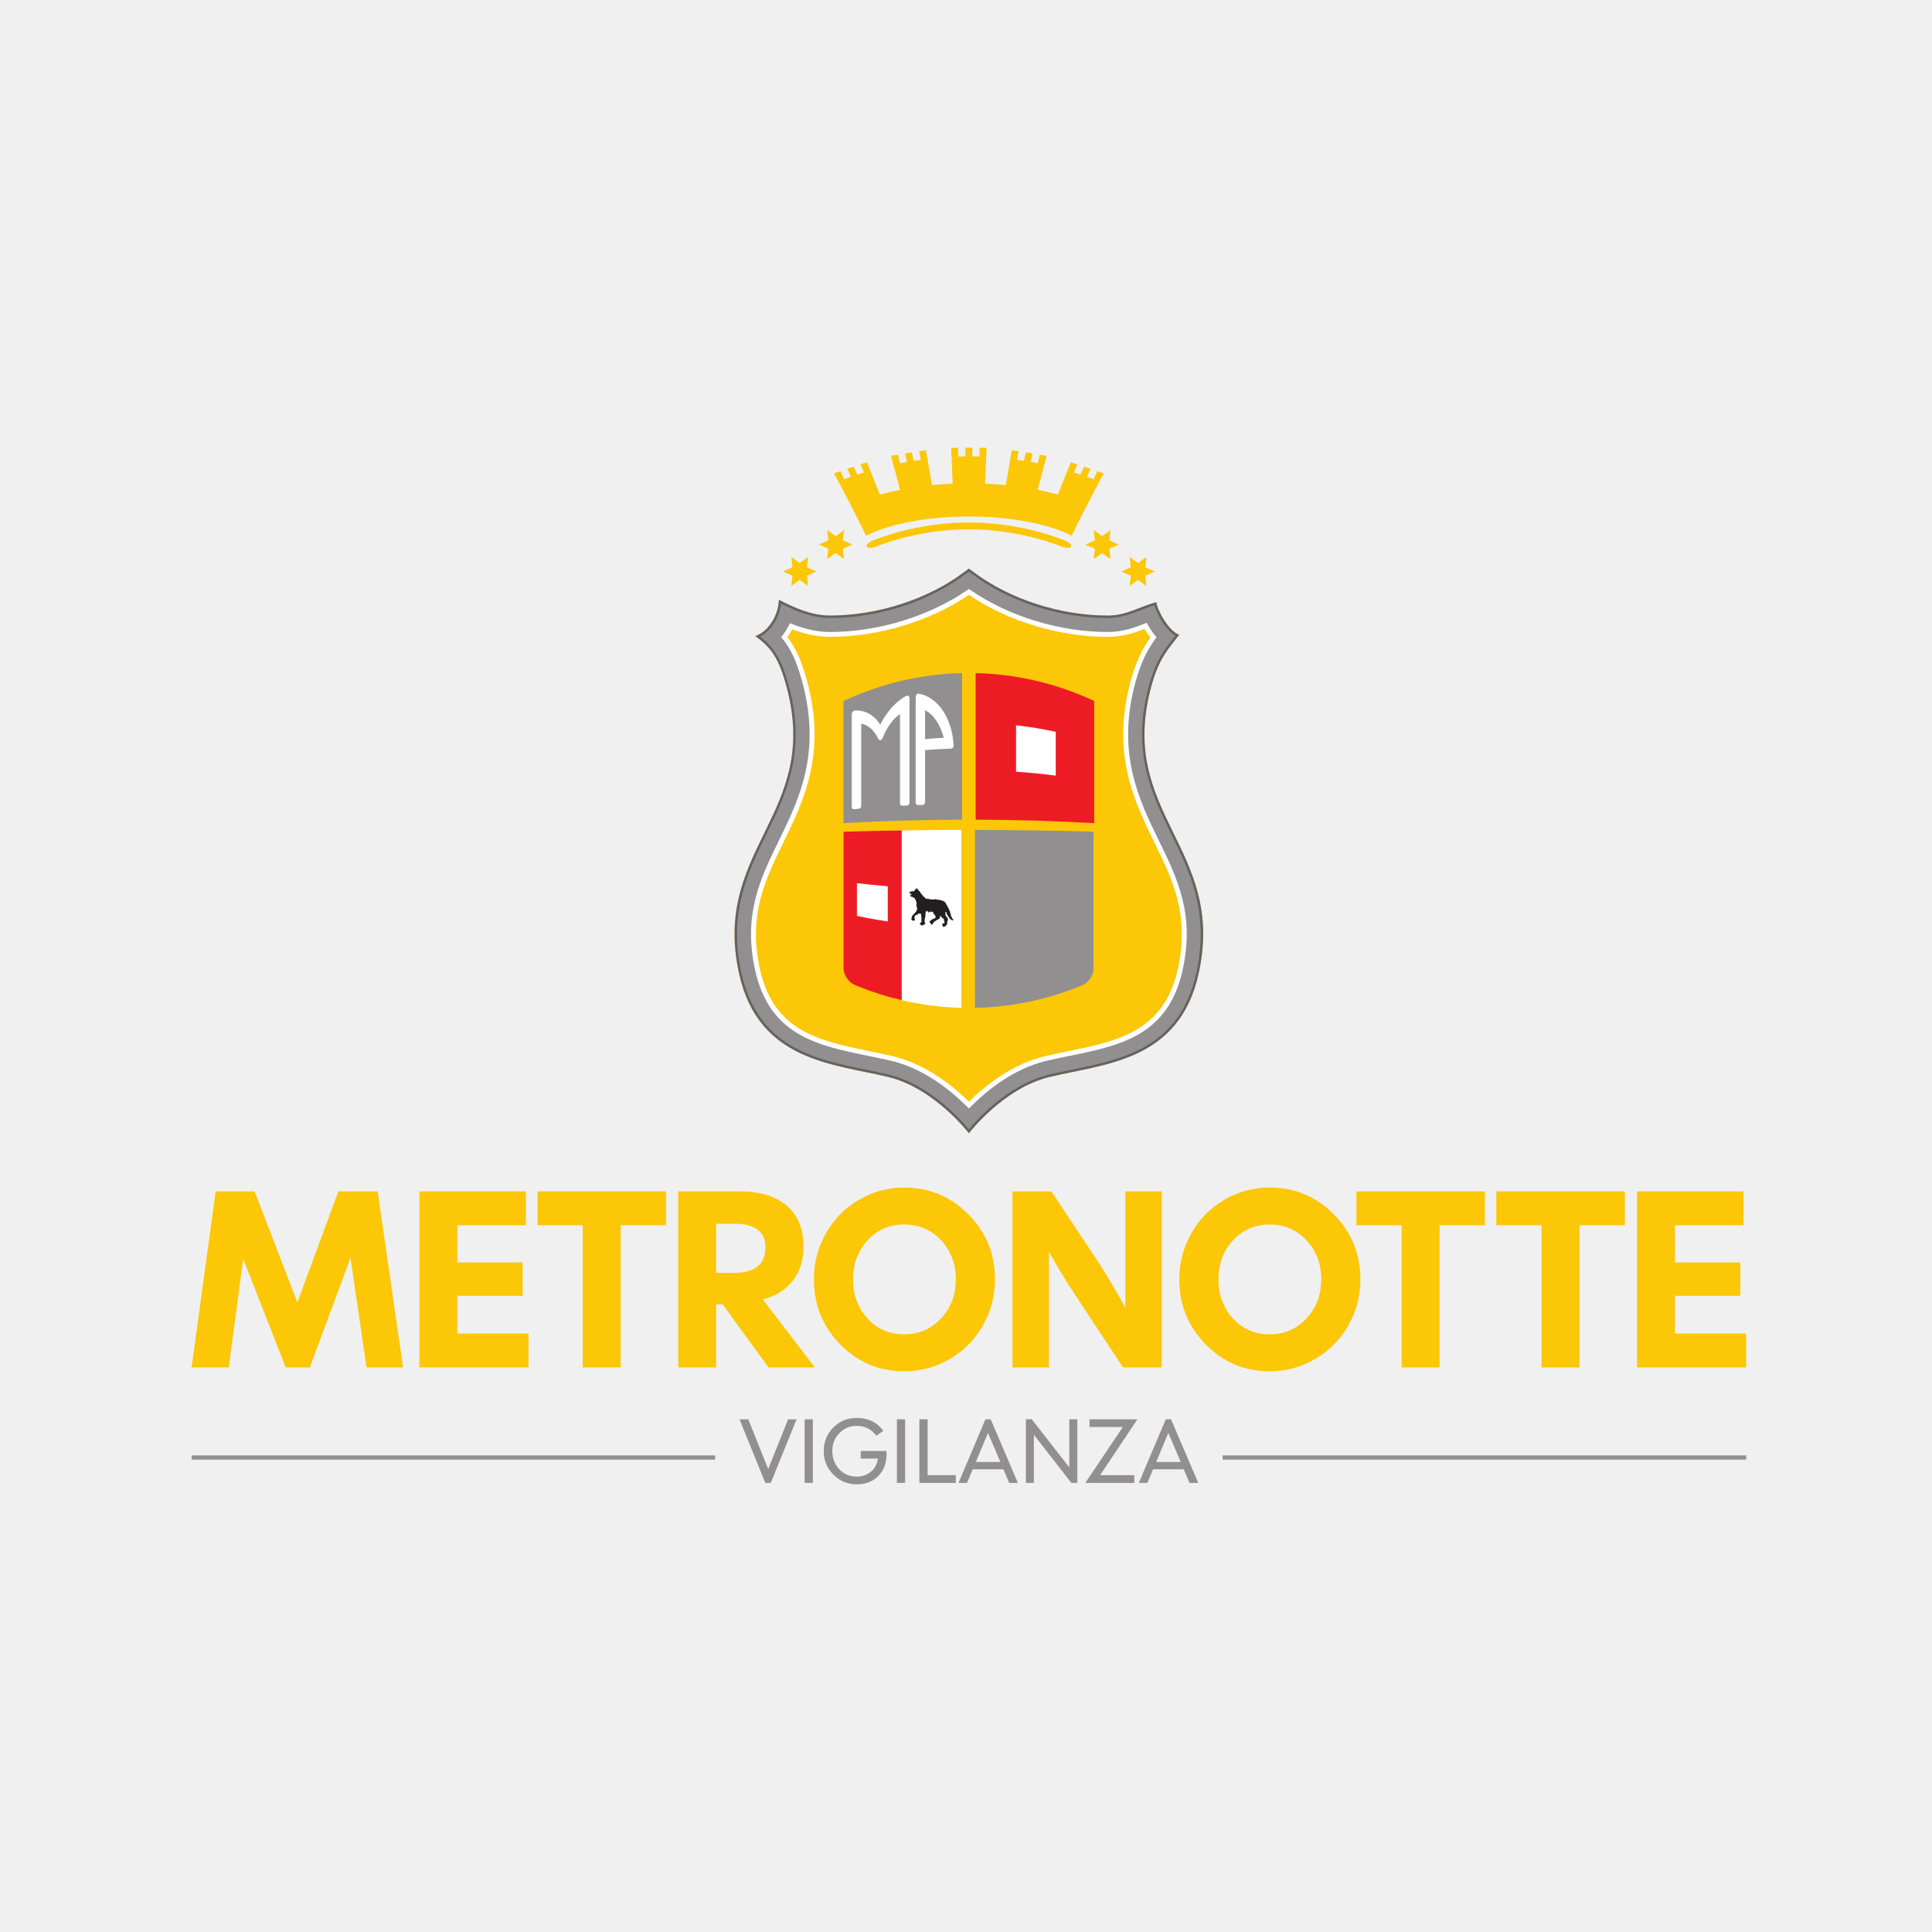
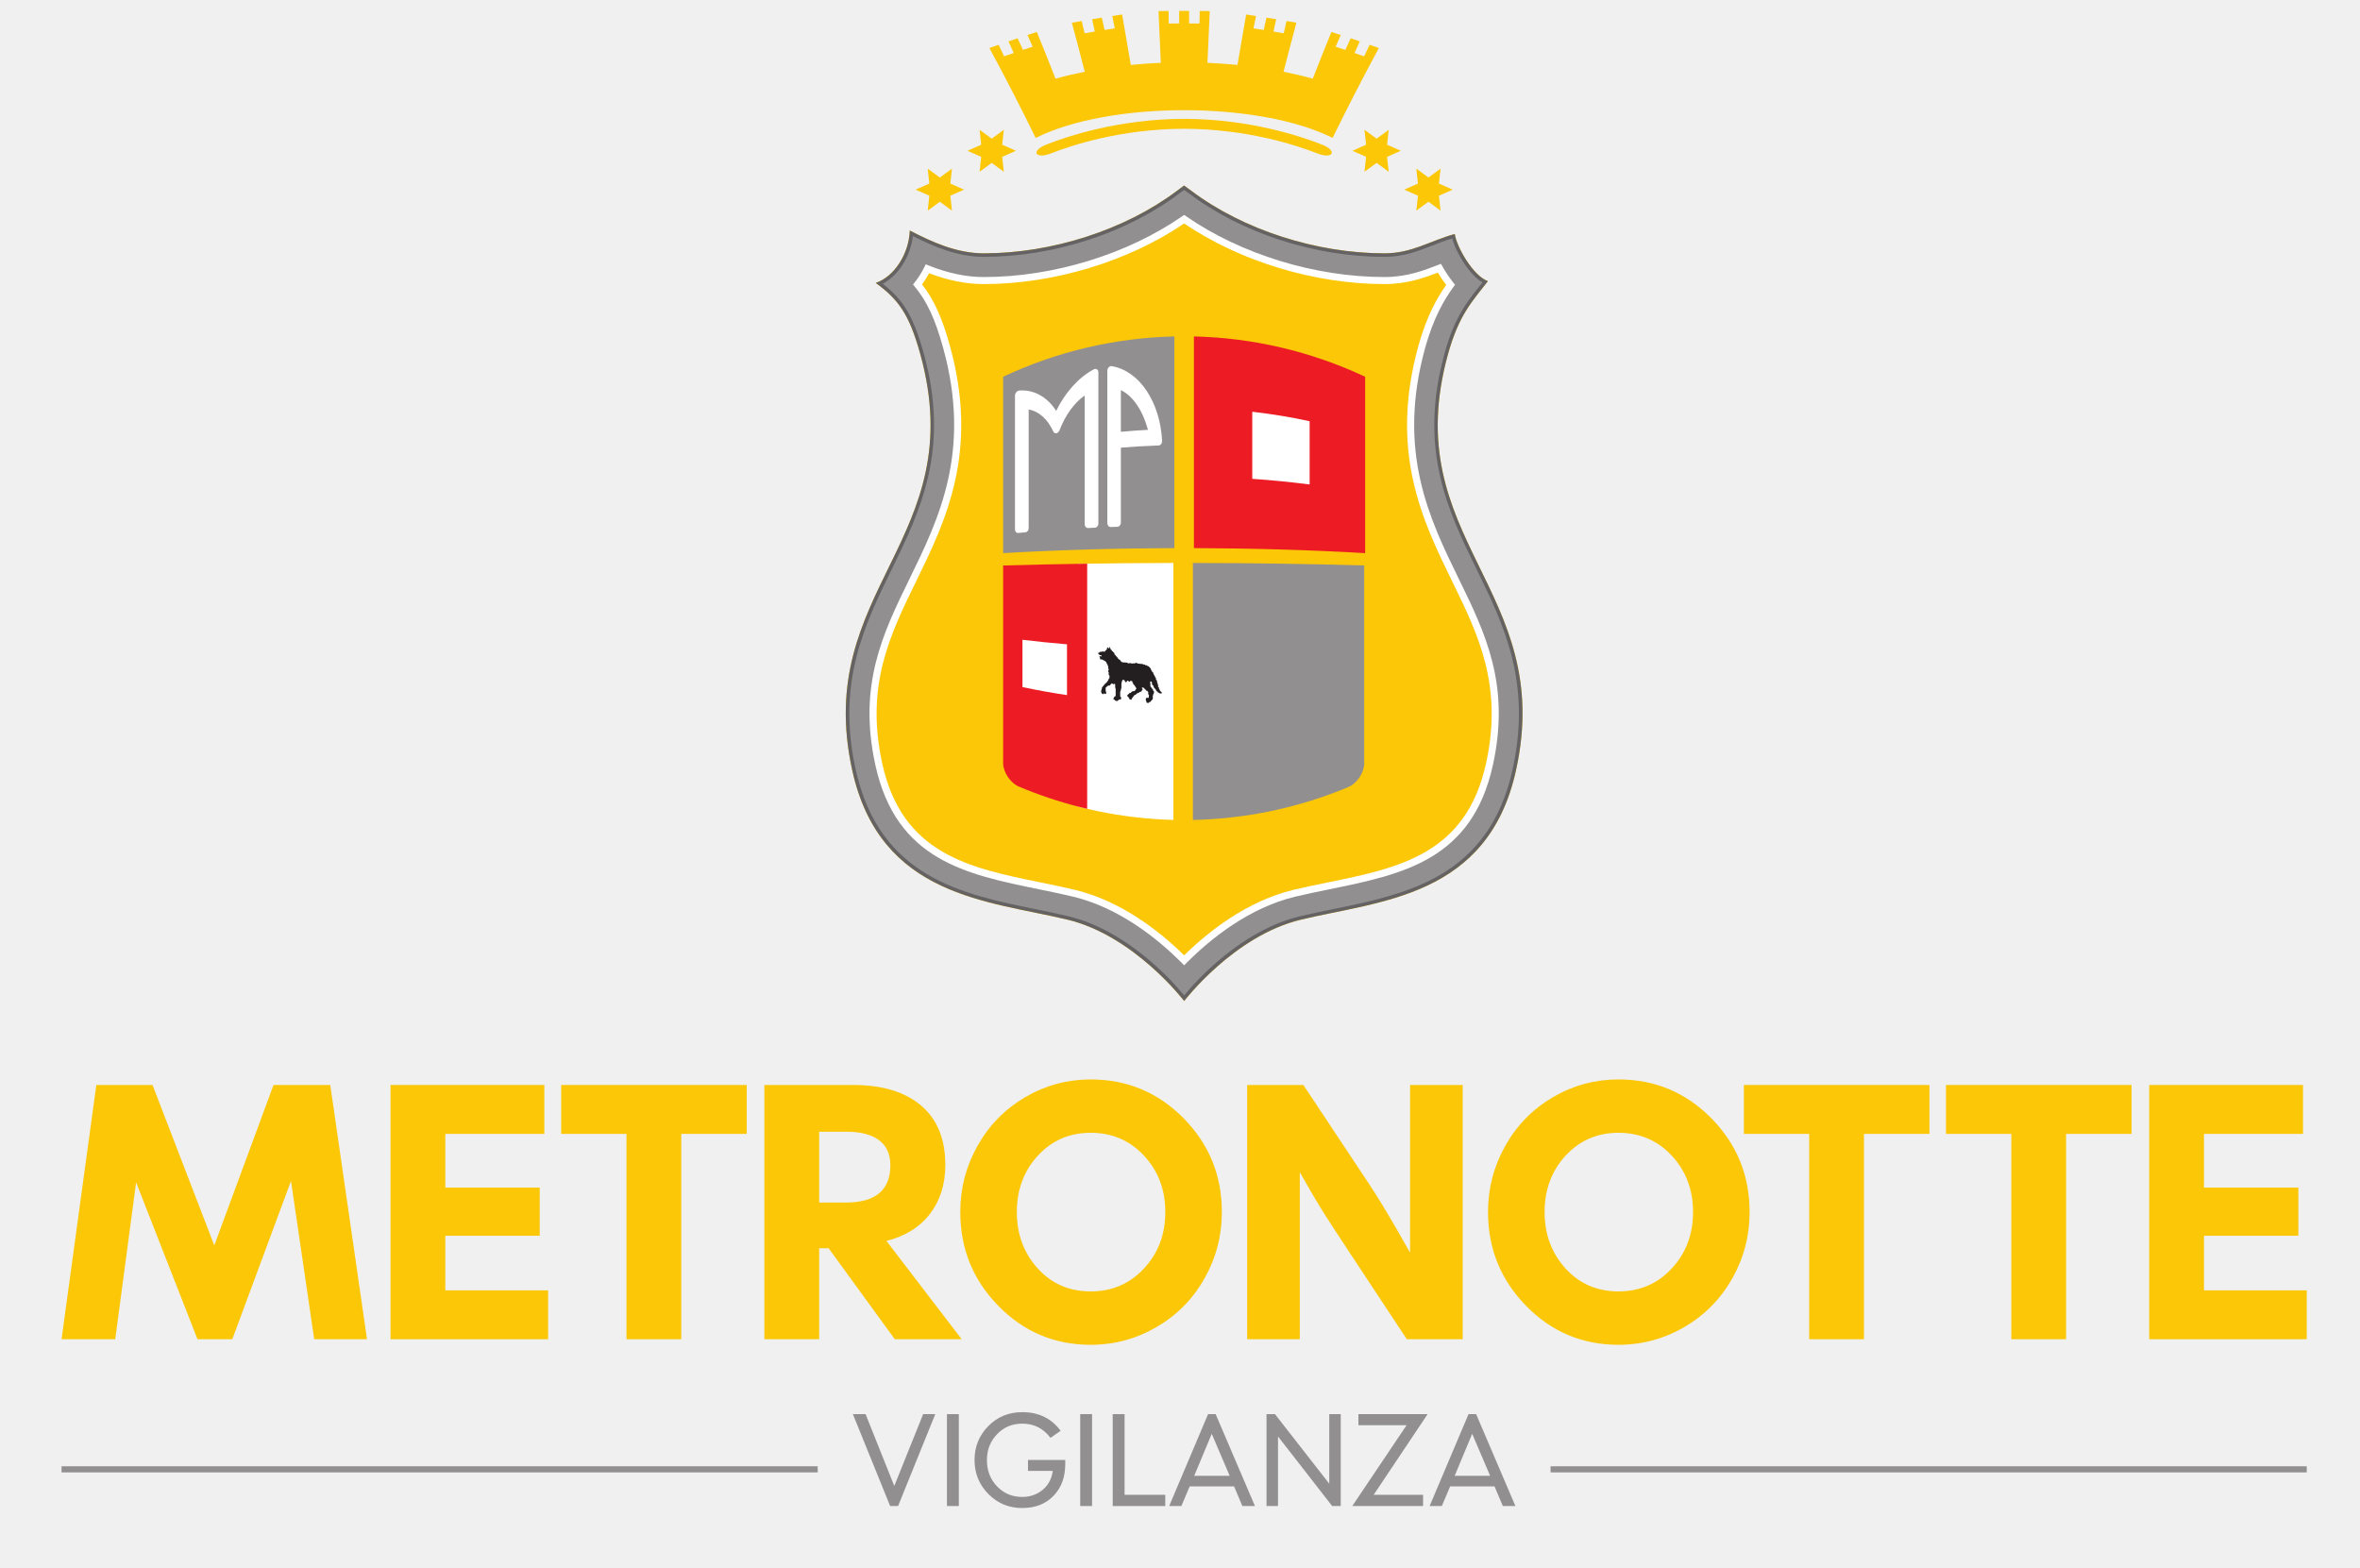
- <svg xmlns="http://www.w3.org/2000/svg" width="210mm" height="210mm" viewBox="0 0 210 210" version="1.1" id="svg1" xml:space="preserve">
+ <svg xmlns="http://www.w3.org/2000/svg" width="177.614mm" height="117.993mm" viewBox="0 0 177.614 117.993" version="1.1" id="svg1" xml:space="preserve">
  <defs id="defs1" />
-   <g id="layer1" transform="translate(-220)" />
-   <g id="g1" transform="matrix(0.2645833,0,0,0.2645833,9.8198979e-6,0)">
+   <g id="layer1" transform="translate(-236.1933,-47.84387)" />
+   <g id="g1" transform="matrix(0.2645833,0,0,0.2645833,-16.1933,-47.84387)">
    <g id="g2">
      <path id="path2" d="M 0,0 H -11.265 L -16.216,33.767 -28.74,0 h -7.423 L -49.26,33.463 -53.714,0 h -11.455 l 7.422,54.246 h 11.992 l 13.172,-34.223 12.636,34.223 H -7.84 Z" style="fill:#fbc707;fill-opacity:1;fill-rule:nonzero;stroke:none" transform="matrix(1.333333,0,0,-1.333333,165.5999,561.77)" />
    </g>
    <g id="g3">
      <path id="path3" d="M 0,0 H -33.617 V 54.246 H -0.801 V 43.81 H -21.929 V 32.353 H -1.79 V 22.079 H -21.929 V 10.433 H 0 Z" style="fill:#fbc707;fill-opacity:1;fill-rule:nonzero;stroke:none" transform="matrix(1.333333,0,0,-1.333333,217.1104,561.77)" />
    </g>
    <g id="g4">
      <path id="path4" d="M 0,0 H -13.967 V -43.81 H -25.656 V 0 H -39.587 V 10.436 H 0 Z" style="fill:#fbc707;fill-opacity:1;fill-rule:nonzero;stroke:none" transform="matrix(1.333333,0,0,-1.333333,273.6109,503.3561)" />
    </g>
    <g id="g5">
      <path id="path5" d="m 0,0 h -14.269 l -14.124,19.417 h -2.018 V 0 h -11.688 v 54.246 h 18.96 c 6.194,0 11.013,-1.461 14.464,-4.378 3.451,-2.918 5.177,-7.143 5.177,-12.674 0,-4.133 -1.098,-7.629 -3.292,-10.469 -2.196,-2.838 -5.288,-4.758 -9.271,-5.744 z m -30.411,29.161 h 5.635 c 6.369,0 9.554,2.65 9.554,7.952 0,2.363 -0.806,4.147 -2.417,5.355 -1.612,1.202 -3.917,1.804 -6.912,1.804 h -5.86 z" style="fill:#fbc707;fill-opacity:1;fill-rule:nonzero;stroke:none" transform="matrix(1.333333,0,0,-1.333333,334.7595,561.7719)" />
    </g>
    <g id="g6">
      <path id="path6" d="m 0,0 c 7.762,0 14.367,-2.762 19.816,-8.278 5.44,-5.521 8.162,-12.187 8.162,-20.004 0,-5.102 -1.241,-9.839 -3.732,-14.217 -2.483,-4.385 -5.889,-7.824 -10.222,-10.335 C 9.701,-55.347 5.027,-56.609 0,-56.609 c -7.715,0 -14.283,2.767 -19.7,8.302 -5.418,5.533 -8.125,12.209 -8.125,20.025 0,5.076 1.235,9.804 3.709,14.179 2.474,4.38 5.864,7.822 10.165,10.338 C -9.651,-1.257 -4.998,0 0,0 m 0,-45.22 c 4.544,0 8.33,1.628 11.36,4.894 3.038,3.253 4.554,7.27 4.554,12.044 0,4.77 -1.516,8.782 -4.554,12.031 -3.03,3.246 -6.816,4.872 -11.36,4.872 -4.52,0 -8.271,-1.626 -11.265,-4.872 -2.995,-3.249 -4.492,-7.261 -4.492,-12.031 0,-4.748 1.483,-8.753 4.451,-12.031 2.969,-3.274 6.738,-4.907 11.306,-4.907" style="fill:#fbc707;fill-opacity:1;fill-rule:nonzero;stroke:none" transform="matrix(1.333333,0,0,-1.333333,371.4528,487.8703)" />
    </g>
    <g id="g7">
      <path id="path7" d="m 0,0 h -11.919 c -10.198,15.403 -16.03,24.26 -17.487,26.568 -1.459,2.31 -3.244,5.328 -5.352,9.065 V 0 h -11.227 v 54.246 h 11.99 l 14.048,-21.163 c 2.182,-3.276 5.091,-8.148 8.717,-14.621 V 54.246 H 0 Z" style="fill:#fbc707;fill-opacity:1;fill-rule:nonzero;stroke:none" transform="matrix(1.333333,0,0,-1.333333,477.2697,561.77)" />
    </g>
    <g id="g8">
      <path id="path8" d="m 0,0 c 7.769,0 14.371,-2.762 19.816,-8.278 5.44,-5.521 8.166,-12.187 8.166,-20.004 0,-5.102 -1.245,-9.839 -3.726,-14.217 -2.489,-4.385 -5.897,-7.824 -10.227,-10.335 -4.323,-2.513 -9,-3.775 -14.029,-3.775 -7.712,0 -14.281,2.767 -19.695,8.302 -5.416,5.533 -8.13,12.209 -8.13,20.025 0,5.076 1.238,9.804 3.712,14.179 2.476,4.38 5.861,7.822 10.165,10.338 C -9.649,-1.257 -4.996,0 0,0 m 0,-45.22 c 4.546,0 8.332,1.628 11.365,4.894 3.033,3.253 4.551,7.27 4.551,12.044 0,4.77 -1.518,8.782 -4.551,12.031 -3.033,3.246 -6.819,4.872 -11.365,4.872 -4.513,0 -8.271,-1.626 -11.268,-4.872 -2.992,-3.249 -4.487,-7.261 -4.487,-12.031 0,-4.748 1.483,-8.753 4.452,-12.031 2.971,-3.274 6.737,-4.907 11.303,-4.907" style="fill:#fbc707;fill-opacity:1;fill-rule:nonzero;stroke:none" transform="matrix(1.333333,0,0,-1.333333,521.5668,487.8703)" />
    </g>
    <g id="g9">
      <path id="path9" d="M 0,0 H -13.97 V -43.81 H -25.658 V 0 H -39.587 V 10.436 H 0 Z" style="fill:#fbc707;fill-opacity:1;fill-rule:nonzero;stroke:none" transform="matrix(1.333333,0,0,-1.333333,610.0292,503.3561)" />
    </g>
    <g id="g10">
      <path id="path10" d="M 0,0 H -13.972 V -43.81 H -25.658 V 0 H -39.594 V 10.436 H 0 Z" style="fill:#fbc707;fill-opacity:1;fill-rule:nonzero;stroke:none" transform="matrix(1.333333,0,0,-1.333333,667.5244,503.3561)" />
    </g>
    <g id="g11">
      <path id="path11" d="M 0,0 H -33.613 V 54.246 H -0.801 V 43.81 H -21.924 V 32.353 H -1.79 V 22.079 H -21.924 V 10.433 H 0 Z" style="fill:#fbc707;fill-opacity:1;fill-rule:nonzero;stroke:none" transform="matrix(1.333333,0,0,-1.333333,717.3516,561.77)" />
    </g>
    <g id="g12">
      <path id="path12" d="m 538.014,145.547 h -161.32 v 1.3 h 161.32 z" style="fill:#918f90;fill-opacity:1;fill-rule:nonzero;stroke:none" transform="matrix(1.333333,0,0,-1.333333,0,793.7013)" />
    </g>
    <g id="g13">
      <path id="path13" d="M 220.351,145.547 H 59.031 v 1.3 h 161.32 z" style="fill:#918f90;fill-opacity:1;fill-rule:nonzero;stroke:none" transform="matrix(1.333333,0,0,-1.333333,0,793.7013)" />
    </g>
    <g id="g14">
      <path id="path14" d="m 0,0 c 2.365,8.537 5.357,11.467 8.518,15.579 -3.161,1.119 -6.678,7.303 -7.071,10.06 -5.414,-1.502 -9.145,-4.131 -14.984,-4.131 -14.455,0 -30.091,4.96 -41.235,13.352 l -1.535,1.117 -1.492,-1.117 c -11.156,-8.392 -26.759,-13.352 -41.225,-13.352 -5.84,0 -11.125,2.453 -15.79,4.87 -0.188,-5.031 -3.347,-9.873 -7.268,-11.177 4.853,-3.549 7.153,-6.664 9.513,-15.201 10.916,-39.533 -22.998,-50.078 -14.533,-88.726 5.951,-27.163 29.147,-27.868 45.967,-31.923 14.243,-3.439 24.854,-17.345 24.854,-17.345 0,0 10.6,13.906 24.855,17.345 16.819,4.055 39.996,4.76 45.947,31.923 C 23.006,-50.078 -10.913,-39.533 0,0" style="fill:#fbc707;fill-opacity:1;fill-rule:nonzero;stroke:none" transform="matrix(1.333333,0,0,-1.333333,473.0796,281.5673)" />
    </g>
    <g id="g15">
      <path id="path15" d="m 0,0 c 11.883,-8.228 27.666,-13.093 42.743,-13.093 4.804,0 8.478,1.379 11.715,2.639 0.677,-1.215 1.483,-2.437 2.386,-3.559 -2.175,-3.003 -4.387,-6.846 -6.155,-13.235 -6.175,-22.38 0.922,-36.904 7.182,-49.716 5.644,-11.543 10.973,-22.447 7.263,-39.317 -4.342,-19.825 -18.932,-22.801 -34.376,-25.955 -2.412,-0.492 -4.905,-0.998 -7.26,-1.566 -10.222,-2.465 -18.616,-9.409 -23.498,-14.305 -4.882,4.891 -13.278,11.84 -23.491,14.305 -2.357,0.568 -4.853,1.074 -7.265,1.569 -15.45,3.153 -30.047,6.127 -34.387,25.952 -3.698,16.867 1.63,27.769 7.27,39.312 6.262,12.815 13.366,27.338 7.184,49.721 -1.668,6.018 -3.441,10.008 -6.186,13.316 0.806,1.022 1.516,2.149 2.113,3.347 3.617,-1.441 7.615,-2.508 12.023,-2.508 15.07,0 30.854,4.865 42.739,13.093 M -0.021,7.182 -1.514,6.065 c -11.151,-8.392 -26.758,-13.351 -41.225,-13.351 -5.837,0 -11.125,2.45 -15.79,4.867 -0.188,-5.032 -3.346,-9.873 -7.268,-11.18 4.853,-3.546 7.152,-6.662 9.509,-15.198 10.916,-39.533 -22.996,-50.078 -14.531,-88.727 5.954,-27.159 29.15,-27.865 45.969,-31.92 14.241,-3.441 24.855,-17.342 24.855,-17.342 0,0 10.595,13.901 24.852,17.342 16.822,4.055 39.999,4.761 45.95,31.92 8.484,38.649 -25.435,49.194 -14.522,88.727 2.358,8.536 5.357,11.469 8.518,15.578 -3.161,1.122 -6.678,7.304 -7.07,10.058 -5.416,-1.497 -9.148,-4.125 -14.99,-4.125 -14.449,0 -30.085,4.959 -41.229,13.351 z" style="fill:#656263;fill-opacity:1;fill-rule:nonzero;stroke:none" transform="matrix(1.333333,0,0,-1.333333,398.0325,243.1724)" />
    </g>
    <g id="g16">
      <path id="path16" d="m 0,0 c 4.085,-3.185 6.431,-6.446 8.746,-14.82 5.673,-20.535 -0.696,-33.561 -6.85,-46.157 -5.772,-11.809 -11.742,-24.027 -7.669,-42.608 5.046,-23.036 22.721,-26.642 38.314,-29.824 2.478,-0.504 4.822,-0.984 7.096,-1.531 12.587,-3.037 22.217,-13.881 24.677,-16.869 2.452,2.988 12.078,13.832 24.674,16.869 2.274,0.547 4.613,1.027 7.092,1.531 15.585,3.18 33.256,6.788 38.301,29.824 4.081,18.587 -1.885,30.801 -7.657,42.615 -6.158,12.594 -12.523,25.618 -6.852,46.15 2.084,7.559 4.67,10.813 7.408,14.264 0.223,0.278 0.442,0.556 0.665,0.839 -2.954,1.744 -5.692,6.571 -6.467,9.385 -1.511,-0.456 -2.908,-1.003 -4.263,-1.531 -3.173,-1.238 -6.165,-2.4 -10.16,-2.4 -14.871,0 -30.457,5.046 -41.681,13.502 L 64.29,20.023 63.244,19.239 C 52.012,10.783 36.431,5.737 21.57,5.737 15.942,5.737 10.847,7.94 6.441,10.172 5.908,5.79 3.334,1.749 0,0" style="fill:#918f90;fill-opacity:1;fill-rule:nonzero;stroke:none" transform="matrix(1.333333,0,0,-1.333333,312.288,261.5396)" />
    </g>
    <g id="g17">
      <path id="path17" d="m 0,0 -0.532,0.532 c -5.108,5.12 -13.267,11.719 -23.137,14.103 -2.312,0.561 -4.77,1.063 -7.142,1.545 l -0.097,0.021 c -15.695,3.206 -30.523,6.225 -34.969,26.528 -3.756,17.124 1.63,28.137 7.329,39.799 6.203,12.696 13.24,27.086 7.132,49.194 -1.697,6.136 -3.443,9.912 -6.039,13.038 l -0.387,0.466 0.375,0.48 c 0.775,0.979 1.46,2.062 2.03,3.215 l 0.309,0.621 0.644,-0.257 c 4.15,-1.652 7.993,-2.458 11.745,-2.458 14.771,0 30.59,4.849 42.314,12.96 L 0,160.084 0.428,159.787 c 11.717,-8.111 27.535,-12.96 42.315,-12.96 4.799,0 8.483,1.438 11.442,2.589 l 0.608,0.235 0.321,-0.568 c 0.699,-1.253 1.478,-2.41 2.317,-3.453 l 0.359,-0.45 -0.335,-0.461 c -1.844,-2.552 -4.193,-6.331 -6.039,-13 -6.099,-22.1 0.927,-36.485 7.13,-49.182 C 64.25,70.873 69.633,59.857 65.868,42.729 61.419,22.426 46.601,19.403 30.913,16.199 28.629,15.733 26.043,15.208 23.673,14.635 13.803,12.251 5.64,5.654 0.535,0.532 Z" style="fill:#ffffff;fill-opacity:1;fill-rule:nonzero;stroke:none" transform="matrix(1.333333,0,0,-1.333333,398.032,455.3997)" />
    </g>
    <g id="g18">
      <path id="path18" d="m 0,0 c 2.529,-3.204 4.278,-7.068 5.953,-13.126 6.256,-22.659 -0.91,-37.323 -7.232,-50.254 -5.578,-11.422 -10.851,-22.209 -7.21,-38.819 4.237,-19.348 18.597,-22.279 33.807,-25.38 l 0.088,-0.02 c 2.388,-0.484 4.86,-0.988 7.201,-1.556 9.87,-2.381 18.041,-8.801 23.312,-13.975 5.272,5.179 13.45,11.594 23.32,13.975 2.398,0.58 4.995,1.11 7.289,1.576 15.198,3.101 29.553,6.032 33.793,25.38 3.653,16.612 -1.621,27.402 -7.203,38.824 -6.322,12.933 -13.483,27.592 -7.23,50.244 1.799,6.512 4.076,10.374 5.941,13.015 -0.634,0.822 -1.231,1.711 -1.78,2.645 C 107.074,1.381 103.419,0.076 98.663,0.076 83.771,0.076 67.831,4.903 55.919,13.007 44.003,4.903 28.07,0.076 13.181,0.076 9.428,0.076 5.604,0.832 1.514,2.388 1.062,1.552 0.556,0.751 0,0" style="fill:#fbc707;fill-opacity:1;fill-rule:nonzero;stroke:none" transform="matrix(1.333333,0,0,-1.333333,323.4717,261.7316)" />
    </g>
    <g id="g19">
      <path id="path19" d="m 0,0 v -51.782 c 5.395,-1.395 10.892,-2.284 16.411,-2.664 1.319,-0.095 2.638,-0.155 3.959,-0.188 v 4.223 0.02 45.866 0.009 4.697 C 13.516,0.166 6.685,0.109 0,0" style="fill:#ffffff;fill-opacity:1;fill-rule:nonzero;stroke:none" transform="matrix(1.333333,0,0,-1.333333,367.8029,341.1981)" />
    </g>
    <g id="g20">
      <path id="path20" d="M 0,0 C -12.499,-0.288 -24.95,-3.154 -36.536,-8.606 V -46.23 c 11.586,0.677 24.037,1.034 36.536,1.072 z" style="fill:#918f90;fill-opacity:1;fill-rule:nonzero;stroke:none" transform="matrix(1.333333,0,0,-1.333333,395.2545,276.5231)" />
    </g>
    <g id="g21">
      <path id="path21" d="M 0,0 C 12.494,-0.288 24.943,-3.156 36.529,-8.606 V -46.23 C 24.943,-45.553 12.494,-45.196 0,-45.158 Z" style="fill:#ed1c24;fill-opacity:1;fill-rule:nonzero;stroke:none" transform="matrix(1.333333,0,0,-1.333333,400.8127,276.5231)" />
    </g>
    <g id="g22">
      <path id="path22" d="M 0,0 C -4.024,0.52 -8.116,0.924 -12.24,1.205 V 15.517 C -8.116,15.046 -4.024,14.371 0,13.494 Z" style="fill:#ffffff;fill-opacity:1;fill-rule:nonzero;stroke:none" transform="matrix(1.333333,0,0,-1.333333,433.7263,318.6356)" />
    </g>
    <g id="g23">
      <path id="path23" d="M 0,0 V 0.012 4.703 C 12.492,4.687 24.947,4.508 36.543,4.169 V 0.24 -37.962 -38.059 c 0,-1.944 -1.497,-4.243 -3.377,-5.041 -0.468,-0.195 -0.944,-0.39 -1.419,-0.578 -9.062,-3.617 -18.564,-5.715 -28.137,-6.296 -1.2,-0.071 -2.405,-0.12 -3.61,-0.147 v 4.224 0.021 z" style="fill:#918f90;fill-opacity:1;fill-rule:nonzero;stroke:none" transform="matrix(1.333333,0,0,-1.333333,400.5201,347.2308)" />
    </g>
    <g id="g24">
      <path id="path24" d="m 0,0 c -6.125,-0.093 -12.133,-0.221 -17.927,-0.39 v -3.919 -38.123 -0.093 c 0,-1.937 1.5,-4.233 3.377,-5.041 0.469,-0.199 0.937,-0.392 1.407,-0.58 4.295,-1.725 8.689,-3.111 13.143,-4.154 z" style="fill:#ed1c24;fill-opacity:1;fill-rule:nonzero;stroke:none" transform="matrix(1.333333,0,0,-1.333333,370.4471,341.1593)" />
    </g>
    <g id="g25">
      <path id="path25" d="M 0,0 C -3.208,0.478 -6.381,1.048 -9.499,1.713 V 11.802 C -6.381,11.429 -3.208,11.104 0,10.835 Z" style="fill:#ffffff;fill-opacity:1;fill-rule:nonzero;stroke:none" transform="matrix(1.333333,0,0,-1.333333,364.7067,378.546)" />
    </g>
    <g id="g26">
      <path id="path26" d="M 0,0 C 0.183,-0.069 0.197,-0.183 0.309,-0.316 0.425,-0.437 0.544,-0.561 0.663,-0.689 V -0.744 C 0.696,-0.768 0.734,-0.789 0.768,-0.81 V -0.929 C 0.827,-1.01 1.105,-1.155 1.226,-1.188 v -0.119 c 0.202,-0.078 0.05,-0.04 0.152,-0.188 0.017,0 0.034,0 0.05,-0.002 V -1.554 C 1.464,-1.557 1.497,-1.559 1.535,-1.562 1.547,-1.6 1.564,-1.64 1.58,-1.671 1.702,-1.681 1.818,-1.685 1.939,-1.69 v -0.069 c 0.065,0.017 0.136,0.034 0.2,0.06 0.238,-0.043 0.475,-0.074 0.713,-0.103 v -0.121 c 0.202,0.017 0.513,0.114 0.77,0.024 v -0.06 C 3.689,-1.963 3.76,-1.966 3.826,-1.968 v 0.059 c 0.186,-0.009 0.373,-0.016 0.564,-0.021 0.014,0.036 0.028,0.074 0.052,0.126 0.133,-0.007 0.266,-0.014 0.406,-0.017 0.017,-0.052 0.029,-0.092 0.046,-0.13 0.007,-0.005 0.976,-0.098 0.976,-0.098 v 0.062 c 0.017,0 0.031,0 0.05,-0.004 v -0.06 C 5.972,-2.053 6.025,-2.053 6.079,-2.056 V -2.113 C 6.11,-2.118 6.144,-2.12 6.177,-2.12 v -0.059 c 0.121,-0.005 0.24,-0.01 0.359,-0.015 0.021,-0.038 0.035,-0.069 0.052,-0.121 0.102,-0.004 0.204,-0.004 0.307,-0.01 V -2.372 C 6.928,-2.375 6.966,-2.377 6.997,-2.377 7.018,-2.417 7.03,-2.469 7.047,-2.5 7.113,-2.503 7.189,-2.503 7.251,-2.505 7.425,-2.69 7.593,-2.876 7.762,-3.061 v -0.181 c 0.036,-0.019 0.067,-0.04 0.102,-0.061 v -0.122 c 0.053,-0.04 0.105,-0.083 0.157,-0.126 v -0.178 c 0.017,0 0.033,0 0.05,-0.005 0.074,-0.107 0.043,-0.088 0.204,-0.123 0.019,-0.219 0.069,-0.393 0.157,-0.547 0.053,-0.043 0.105,-0.081 0.155,-0.124 V -4.706 C 8.62,-4.73 8.653,-4.749 8.687,-4.77 v -0.121 c 0.052,-0.043 0.104,-0.083 0.156,-0.124 v -0.363 c 0.069,-0.062 0.138,-0.119 0.207,-0.184 0.067,-0.135 0,-0.313 0.053,-0.47 0.014,-0.002 0.03,-0.002 0.049,-0.002 0.01,-0.084 0.031,-0.164 0.05,-0.245 0.017,0 0.034,-0.002 0.053,-0.002 V -6.524 C 9.285,-6.54 9.323,-6.564 9.359,-6.583 9.383,-6.693 9.307,-6.683 9.302,-6.702 9.245,-6.954 9.378,-7.025 9.509,-7.071 9.506,-7.213 9.497,-7.223 9.457,-7.311 h 0.052 c 0.036,-0.061 0.066,-0.123 0.102,-0.18 0.019,0 0.038,-0.002 0.052,-0.002 v -0.181 h 0.05 v -0.124 c 0.053,-0.021 0.105,-0.042 0.15,-0.057 0.036,-0.069 0.074,-0.128 0.107,-0.19 h 0.1 c 0.019,-0.083 0.04,-0.164 0.052,-0.247 -0.204,-0.012 -0.356,-0.091 -0.563,0.021 v 0.053 C 9.53,-8.214 9.492,-8.214 9.457,-8.214 v 0.062 c -0.053,0 -0.098,0.007 -0.155,0.007 -0.028,0.06 -0.069,0.119 -0.1,0.183 H 9.103 v 0.06 c -0.069,0.076 -0.141,0.128 -0.21,0.187 -0.016,0.06 -0.033,0.124 -0.05,0.184 -0.137,0.147 -0.273,0.289 -0.411,0.434 v 0.119 c -0.035,0.022 -0.069,0.043 -0.104,0.064 v 0.181 C 8.242,-6.65 8.157,-6.567 8.071,-6.486 7.871,-6.137 8.185,-5.849 7.712,-5.752 7.669,-5.833 7.677,-5.821 7.61,-5.865 v -0.124 c 0.017,0 0.04,-0.003 0.052,-0.003 0.007,-0.087 -0.052,0.022 -0.052,-0.057 0,-0.13 0.052,-0.121 0.052,-0.121 v -0.663 c 0.036,-0.019 0.067,-0.045 0.1,-0.062 v -0.121 c 0.164,-0.047 0.223,-0.126 0.259,-0.307 0.05,-0.026 0.1,-0.045 0.155,-0.068 0.016,-0.248 0.057,-0.281 0.152,-0.416 0.035,-0.031 0.069,-0.052 0.104,-0.074 V -8.24 C 8.328,-8.337 8.387,-8.361 8.328,-8.468 8.294,-8.496 8.261,-8.503 8.228,-8.523 8.242,-8.582 8.261,-8.646 8.275,-8.708 8.242,-8.724 8.206,-8.741 8.176,-8.762 V -9.545 C 8.107,-9.599 8.038,-9.659 7.969,-9.718 c 0.002,-0.04 0.002,-0.081 0,-0.119 C 7.917,-9.854 7.864,-9.87 7.814,-9.889 7.745,-9.987 7.677,-10.086 7.61,-10.182 c -0.067,0.003 -0.135,0.005 -0.209,0.008 -0.029,-0.057 -0.069,-0.117 -0.095,-0.176 -0.117,0.002 -0.238,0.009 -0.362,0.019 -0.052,0.071 0,0.026 -0.106,0.061 -0.012,0.103 -0.029,0.2 -0.046,0.305 H 6.745 v 0.121 H 6.69 v 0.482 c 0.036,-0.002 0.071,-0.002 0.102,-0.007 0.017,0.041 0.034,0.083 0.046,0.117 0.159,-0.005 0.311,-0.01 0.468,-0.017 0.016,0.202 0.026,0.399 0.05,0.599 -0.034,0.024 -0.074,0.043 -0.105,0.062 v 0.121 H 7.199 v 0.473 c -0.064,0.064 -0.131,0.126 -0.202,0.19 v 0.069 C 6.944,-7.753 6.895,-7.75 6.838,-7.75 v 0.05 c -0.029,0.002 -0.062,0.002 -0.093,0.002 -0.055,0.086 -0.102,0.167 -0.157,0.249 -0.031,0 -0.064,0.006 -0.102,0.006 -0.014,0.037 -0.036,0.083 -0.05,0.12 -0.147,0.158 -0.19,0.238 -0.464,0.257 v 0.064 H 5.92 v -0.061 c -0.019,0.002 -0.033,0.002 -0.05,0.002 v -0.173 c 0.048,-0.039 0.181,-0.15 0.102,-0.307 -0.014,0 -0.035,0 -0.052,0.002 V -7.66 C 5.887,-7.677 5.851,-7.698 5.82,-7.705 5.801,-7.771 5.785,-7.831 5.766,-7.89 5.735,-7.89 5.699,-7.888 5.663,-7.888 5.649,-7.926 5.63,-7.967 5.614,-8.002 5.528,-7.997 5.442,-7.995 5.355,-7.99 5.321,-8.047 5.288,-8.109 5.252,-8.166 5.202,-8.161 5.15,-8.161 5.1,-8.159 5.086,-8.199 5.065,-8.235 5.048,-8.271 4.981,-8.268 4.917,-8.268 4.848,-8.264 4.813,-8.313 4.782,-8.368 4.739,-8.427 4.694,-8.456 4.644,-8.463 4.589,-8.48 V -8.596 C 4.489,-8.615 4.39,-8.625 4.29,-8.639 4.1,-9.036 3.717,-9.19 3.622,-9.675 c -0.14,0.033 -0.273,0.059 -0.409,0.088 -0.009,0.03 -0.047,0.228 -0.054,0.24 -0.034,0.023 -0.069,0.042 -0.103,0.066 -0.035,0.064 -0.066,0.124 -0.102,0.188 -0.188,0.181 -0.19,0.022 -0.202,0.428 0.117,0.09 0.238,0.181 0.354,0.275 0.036,0.055 0.072,0.119 0.107,0.169 0.05,-0.002 0.102,-0.005 0.152,-0.007 v 0.053 c 0.017,-0.003 0.034,-0.003 0.05,-0.008 v -0.045 c 0.017,-0.005 0.036,-0.007 0.053,-0.007 0.052,0.074 0.104,0.154 0.154,0.219 0.19,0.149 0.397,0.218 0.713,0.197 0.069,0.276 0.278,0.326 0.359,0.58 -0.017,0 -0.033,0.005 -0.05,0.005 -0.064,0.289 -0.288,0.349 -0.354,0.67 -0.033,0.002 -0.074,0.005 -0.11,0.005 0,0.023 0.003,0.04 0,0.061 -0.064,0.064 -0.133,0.131 -0.199,0.193 v 0.175 c -0.05,0.041 -0.102,0.086 -0.155,0.129 v 0.24 H 3.774 v 0.062 c -0.119,0.026 -0.24,0.052 -0.359,0.078 -0.066,-0.147 -0.121,-0.216 -0.309,-0.221 -0.054,0.074 0,0.017 -0.097,0.067 C 2.99,-5.716 2.971,-5.654 2.954,-5.597 2.869,-5.611 2.785,-5.623 2.7,-5.64 2.657,-5.865 2.576,-5.92 2.343,-5.918 2.31,-5.854 2.272,-5.794 2.239,-5.735 2.227,-5.735 2.21,-5.73 2.194,-5.73 v 0.178 c -0.055,0.083 -0.19,0.071 -0.305,0.078 v 0.06 C 1.832,-5.409 1.782,-5.405 1.73,-5.4 V -5.462 H 1.683 c 0.021,-0.1 0.038,-0.197 0.047,-0.297 -0.009,0 -0.028,0 -0.047,0.003 v 0.059 c -0.05,0 -0.103,0.005 -0.148,0.005 C 1.547,-5.806 1.564,-5.927 1.58,-6.046 1.547,-6.063 1.514,-6.084 1.481,-6.099 v -0.416 -0.71 c -0.019,0.002 -0.036,0.002 -0.053,0.002 v -0.119 c -0.016,0 -0.033,0.003 -0.05,0.005 v -0.294 c -0.016,0 -0.033,0.002 -0.052,0.004 v -0.18 c -0.014,0.005 -0.036,0.005 -0.05,0.005 v -0.117 c -0.016,0 -0.033,0.002 -0.05,0.005 v -1.055 c 0.05,-0.043 0.1,-0.088 0.152,-0.133 C 1.395,-9.219 1.412,-9.34 1.428,-9.461 1.34,-9.523 1.357,-9.492 1.326,-9.633 1.207,-9.623 1.089,-9.614 0.972,-9.602 0.953,-9.642 0.936,-9.68 0.917,-9.718 0.791,-9.837 0.62,-9.949 0.406,-9.97 v 0.059 c -0.066,0.005 -0.133,0.01 -0.202,0.017 v 0.057 c -0.035,0.003 -0.071,0.007 -0.102,0.012 -0.019,0.041 -0.033,0.081 -0.052,0.119 -0.169,0.147 -0.24,0.031 -0.304,0.323 0.021,-0.002 0.031,-0.005 0.057,-0.007 0.045,0.195 0.131,0.297 0.247,0.394 0.002,0.019 0.002,0.038 0,0.057 0.074,0.053 0.164,-0.042 0.207,0.041 v 1.585 c -0.164,0.19 -0.076,0.449 -0.107,0.775 v 0.176 c -0.012,0.004 -0.029,0.004 -0.048,0.004 v 0.06 c -0.062,0.005 -0.135,0.012 -0.202,0.014 -0.261,-0.261 -0.292,0.19 -0.504,0.1 v -0.062 c -0.211,-0.052 -0.192,-0.197 -0.351,-0.323 v -0.059 c -0.143,-0.008 -0.278,-0.017 -0.412,-0.027 v -0.057 c -0.049,-0.014 -0.099,-0.031 -0.152,-0.047 -0.019,-0.038 -0.035,-0.076 -0.052,-0.112 -0.033,0.005 -0.066,0.005 -0.102,0.007 -0.014,-0.035 -0.033,-0.073 -0.048,-0.111 -0.054,-0.031 -0.107,-0.065 -0.157,-0.103 v -0.75 c 0.129,-0.115 0.11,-0.296 0.103,-0.538 -0.103,-0.059 -0.091,-0.09 -0.252,-0.095 -0.067,0.124 -0.081,0.114 -0.257,0.143 -0.04,-0.183 -0.057,-0.172 -0.252,-0.15 v 0.057 c -0.016,0 -0.038,0 -0.05,0.002 -0.016,0.005 -0.038,0.005 -0.05,0.005 -0.035,0.043 -0.069,0.086 -0.107,0.133 v 0.11 c -0.03,0.024 -0.061,0.047 -0.095,0.071 v 0.397 c 0.176,0.14 0.036,0.116 0.095,0.342 0.022,0 0.034,-0.005 0.06,-0.005 v 0.06 0.23 c 0.026,0.019 0.059,0.033 0.097,0.048 v 0.119 c 0.012,0 0.034,-0.003 0.05,-0.003 0.102,0.126 0.212,0.195 0.252,0.383 0.033,0 0.069,-0.007 0.105,-0.007 0.164,0.387 0.618,0.484 0.713,0.879 0.05,0.014 0.099,0.031 0.149,0.043 v 0.24 c 0.034,0.017 0.069,0.028 0.103,0.047 V -5.2 c 0.016,0 0.033,0 0.049,-0.003 v 0.119 c 0.034,0.015 0.067,0.022 0.1,0.041 v 0.53 c -0.05,0.042 -0.1,0.083 -0.149,0.126 v 0.119 c -0.019,0.002 -0.034,0.002 -0.05,0.004 -0.026,0.11 0.099,0.228 0.05,0.407 -0.019,0 -0.034,0.002 -0.05,0.004 -0.026,0.076 -0.095,0.345 -0.053,0.473 0.015,0.046 0.124,-0.011 0.103,0.169 -0.019,0.002 -0.034,0.002 -0.05,0.002 v 0.179 c -0.019,0.002 -0.036,0.002 -0.053,0.002 -0.016,0.195 -0.033,0.393 -0.05,0.592 -0.035,0.019 -0.068,0.045 -0.099,0.064 v 0.233 c -0.053,0.036 -0.105,0.086 -0.157,0.119 -0.014,0.069 -0.033,0.119 -0.05,0.18 -0.014,0 -0.033,0.003 -0.048,0.005 v 0.171 c -0.035,0.024 -0.069,0.045 -0.107,0.069 v 0.055 c -0.033,0.002 -0.066,0.005 -0.099,0.009 -0.017,0.036 -0.034,0.079 -0.05,0.119 -0.05,0.005 -0.1,0.008 -0.155,0.01 -0.016,0.042 -0.033,0.083 -0.047,0.121 -0.072,0.005 -0.136,0.009 -0.205,0.014 v 0.062 c -0.033,0 -0.062,0.002 -0.104,0.005 v 0.057 c -0.036,0.002 -0.064,0.005 -0.098,0.007 v 0.062 c -0.097,0.04 -0.157,-0.053 -0.157,-0.053 -0.011,0 -0.03,0.005 -0.049,0.005 v 0.06 c -0.081,0.005 -0.164,0.009 -0.25,0.018 v 0.053 c -0.014,0 -0.033,0.004 -0.045,0.007 v 0.349 c -0.019,0 -0.033,0.003 -0.055,0.003 -0.055,0.073 0,0.031 -0.102,0.066 0.064,0.247 0.24,0.178 0.501,0.141 v 0.178 c -0.011,0 -0.03,0 -0.049,0.002 v 0.055 c -0.129,0.007 -0.264,0.019 -0.4,0.033 v 0.11 c -0.138,0.049 -0.116,0.087 -0.249,0.135 -0.003,0.078 -0.003,0.155 0,0.23 0.064,0.031 -0.017,0.022 0.05,0.06 0.047,-0.003 0.097,-0.01 0.147,-0.012 0.036,0.057 0.074,0.112 0.102,0.169 0.117,0.012 0.235,0.024 0.35,0.036 0.016,-0.019 0.035,-0.039 0.049,-0.062 0.022,0.04 0.034,0.075 0.06,0.116 0.214,-0.019 0.432,-0.029 0.656,-0.041 0.057,0.326 0.214,0.238 0.354,0.433 h 0.05 v 0.295 c 0.038,0.016 0.069,0.035 0.104,0.052 V 1.54 C -1.5,1.537 -1.485,1.537 -1.466,1.537 V 1.481 c 0.031,-0.003 0.064,-0.007 0.099,-0.01 V 1.416 c 0.084,-0.085 0.103,-0.104 0.252,-0.133 0.038,0.117 0.069,0.231 0.105,0.347 0.017,0 0.031,0 0.055,-0.002 0.004,-0.257 0.004,-0.264 0.095,-0.416 0.016,0 0.033,-0.003 0.05,-0.005 0.047,-0.09 -0.017,-0.173 0.052,-0.237 0.069,-0.06 0.154,0.021 0.202,-0.069 0.047,-0.081 -0.017,-0.174 0.047,-0.238 0.06,0 0.103,-0.005 0.155,-0.01 0.038,-0.052 0.066,-0.109 0.1,-0.171 C -0.059,0.276 -0.012,0.44 0,0" style="fill:#231f20;fill-opacity:1;fill-rule:nonzero;stroke:none" transform="matrix(1.333333,0,0,-1.333333,378.2112,366.968)" />
    </g>
    <g id="g27">
      <path id="path27" d="m 0,0 c -3.296,-1.711 -6.174,-5.005 -8.071,-8.879 -1.901,2.985 -4.741,4.585 -7.893,4.337 -0.211,-0.014 -0.442,-0.152 -0.618,-0.361 -0.176,-0.216 -0.275,-0.485 -0.275,-0.725 v -28.59 c 0,-0.426 0.313,-0.742 0.703,-0.706 0.502,0.045 1.003,0.09 1.509,0.135 0.39,0.034 0.709,0.418 0.709,0.858 v 25.349 c 2.176,-0.385 4.071,-2.079 5.261,-4.72 0.122,-0.264 0.383,-0.397 0.661,-0.34 0.28,0.062 0.535,0.297 0.656,0.613 1.198,3.156 3.111,5.842 5.362,7.432 v -27.455 c 0,-0.47 0.328,-0.843 0.736,-0.819 0.485,0.019 0.97,0.044 1.457,0.069 0.414,0.018 0.739,0.425 0.739,0.903 v 32.24 c 0,0.271 -0.104,0.512 -0.29,0.637 C 0.461,0.112 0.226,0.119 0,0" style="fill:#ffffff;fill-opacity:1;fill-rule:nonzero;stroke:none" transform="matrix(1.333333,0,0,-1.333333,372.3889,285.8597)" />
    </g>
    <g id="g28">
      <path id="path28" d="m 0,0 c -0.219,0.038 -0.461,-0.055 -0.649,-0.25 -0.183,-0.197 -0.292,-0.475 -0.292,-0.748 v -32.479 c 0,-0.485 0.333,-0.863 0.741,-0.844 0.471,0.012 0.939,0.029 1.407,0.048 0.411,0.014 0.747,0.42 0.747,0.913 v 15.968 c 2.49,0.204 4.988,0.352 7.495,0.444 0.022,0 0.041,0 0.062,0.003 0.162,0.009 0.319,0.014 0.48,0.019 0.21,0.007 0.407,0.114 0.549,0.297 0.141,0.188 0.212,0.432 0.207,0.677 C 10.348,-7.793 6.001,-1.017 0,0 m 1.954,-14.008 v 8.887 c 2.557,-1.222 4.651,-4.314 5.78,-8.466 -1.933,-0.102 -3.86,-0.242 -5.78,-0.421" style="fill:#ffffff;fill-opacity:1;fill-rule:nonzero;stroke:none" transform="matrix(1.333333,0,0,-1.333333,377.4308,284.9733)" />
    </g>
    <g id="g29">
      <path id="path29" d="M 0,0 C -4.525,1.797 -15.531,5.471 -29.418,5.497 -43.307,5.471 -54.315,1.797 -58.843,0 c -3.472,-1.386 -2.224,-3.149 0.968,-1.885 4.377,1.721 15.01,5.243 28.457,5.267 C -15.976,3.358 -5.345,-0.166 -0.967,-1.885 2.227,-3.149 3.472,-1.386 0,0" style="fill:#fbc707;fill-opacity:1;fill-rule:nonzero;stroke:none" transform="matrix(1.333333,0,0,-1.333333,437.2569,221.9651)" />
    </g>
    <g id="g30">
      <path id="path30" d="M 0,0 C 0.713,0.009 1.428,0.016 2.139,0.024 2.153,-0.87 2.17,-1.764 2.184,-2.66 c 0.737,0.01 1.478,0.015 2.217,0.015 0.003,0.893 0.005,1.789 0.008,2.681 0.703,0.004 1.407,0.004 2.11,0.002 0.005,-0.894 0.005,-1.79 0.01,-2.683 0.736,0 1.478,-0.005 2.217,-0.015 0.014,0.896 0.026,1.79 0.04,2.684 C 9.499,0.016 10.212,0.009 10.925,0 10.761,-3.679 10.6,-7.358 10.441,-11.039 c 2.153,-0.091 4.292,-0.243 6.4,-0.452 0.603,3.589 1.219,7.173 1.851,10.757 0.704,-0.105 1.405,-0.21 2.106,-0.319 -0.181,-0.877 -0.359,-1.759 -0.542,-2.638 0.73,-0.112 1.454,-0.226 2.182,-0.342 0.195,0.874 0.392,1.751 0.591,2.628 0.69,-0.111 1.379,-0.223 2.066,-0.34 -0.188,-0.876 -0.381,-1.754 -0.568,-2.63 0.725,-0.119 1.449,-0.243 2.172,-0.366 0.204,0.874 0.413,1.746 0.62,2.621 0.699,-0.119 1.398,-0.242 2.096,-0.366 -0.936,-3.484 -1.851,-6.968 -2.747,-10.457 2.158,-0.43 4.245,-0.925 6.236,-1.478 1.3,3.327 2.626,6.652 3.984,9.965 0.667,-0.214 1.33,-0.43 1.993,-0.649 -0.363,-0.832 -0.731,-1.666 -1.093,-2.495 0.687,-0.226 1.374,-0.454 2.063,-0.683 0.378,0.825 0.756,1.652 1.141,2.477 0.649,-0.219 1.302,-0.437 1.949,-0.661 -0.373,-0.827 -0.749,-1.654 -1.12,-2.483 0.685,-0.233 1.367,-0.469 2.047,-0.709 0.389,0.823 0.777,1.647 1.169,2.47 0.661,-0.231 1.314,-0.461 1.97,-0.694 -3.432,-6.351 -6.721,-12.746 -9.87,-19.182 -15.762,7.893 -47.585,7.893 -63.346,0 -3.149,6.436 -6.441,12.834 -9.87,19.184 0.656,0.233 1.314,0.461 1.975,0.692 0.387,-0.823 0.777,-1.647 1.162,-2.47 0.682,0.24 1.366,0.476 2.051,0.709 -0.373,0.829 -0.747,1.656 -1.122,2.483 0.649,0.224 1.298,0.442 1.949,0.661 0.385,-0.825 0.765,-1.652 1.145,-2.477 0.687,0.229 1.374,0.457 2.061,0.683 -0.364,0.829 -0.727,1.663 -1.096,2.495 0.663,0.219 1.324,0.435 1.994,0.649 1.352,-3.313 2.683,-6.636 3.983,-9.965 1.992,0.556 4.081,1.048 6.237,1.478 -0.894,3.489 -1.809,6.973 -2.745,10.457 0.698,0.124 1.397,0.247 2.093,0.366 0.207,-0.872 0.412,-1.747 0.621,-2.621 0.722,0.123 1.449,0.247 2.174,0.366 -0.187,0.876 -0.382,1.754 -0.57,2.63 0.687,0.115 1.376,0.226 2.068,0.34 0.195,-0.877 0.394,-1.754 0.587,-2.628 0.729,0.116 1.454,0.23 2.181,0.342 -0.18,0.879 -0.358,1.759 -0.539,2.638 0.701,0.107 1.402,0.212 2.106,0.319 0.632,-3.584 1.247,-7.168 1.849,-10.757 2.108,0.209 4.247,0.361 6.402,0.452 C 0.328,-7.358 0.166,-3.679 0,0" style="fill:#fbc707;fill-opacity:1;fill-rule:nonzero;stroke:none" transform="matrix(1.333333,0,0,-1.333333,390.7443,183.9744)" />
    </g>
    <g id="g31">
      <path id="path31" d="M 0,0 2.586,1.894 2.239,-1.291 5.169,-2.584 2.239,-3.874 2.586,-7.061 0,-5.167 l -2.586,-1.894 0.347,3.187 -2.933,1.29 2.933,1.293 -0.347,3.185 z" style="fill:#fbc707;fill-opacity:1;fill-rule:nonzero;stroke:none" transform="matrix(1.333333,0,0,-1.333333,328.5361,231.3245)" />
    </g>
    <g id="g32">
      <path id="path32" d="M 0,0 2.586,1.894 2.239,-1.291 5.169,-2.586 2.239,-3.876 2.586,-7.063 0,-5.169 l -2.586,-1.894 0.35,3.187 -2.933,1.29 2.933,1.295 -0.35,3.185 z" style="fill:#fbc707;fill-opacity:1;fill-rule:nonzero;stroke:none" transform="matrix(1.333333,0,0,-1.333333,343.2892,220.2721)" />
    </g>
    <g id="g33">
      <path id="path33" d="M 0,0 2.586,-1.894 2.241,1.293 5.169,2.586 2.241,3.876 2.586,7.063 0,5.169 -2.583,7.063 -2.239,3.876 -5.167,2.586 -2.239,1.293 -2.583,-1.894 Z" style="fill:#fbc707;fill-opacity:1;fill-rule:nonzero;stroke:none" transform="matrix(1.333333,0,0,-1.333333,452.7687,227.1637)" />
    </g>
    <g id="g34">
      <path id="path34" d="M 0,0 2.586,-1.892 2.239,1.293 5.169,2.586 2.239,3.876 2.586,7.063 0,5.169 -2.586,7.063 -2.239,3.876 -5.167,2.586 -2.239,1.293 -2.586,-1.892 Z" style="fill:#fbc707;fill-opacity:1;fill-rule:nonzero;stroke:none" transform="matrix(1.333333,0,0,-1.333333,467.5233,238.2144)" />
    </g>
    <g id="g35">
      <path id="path35" d="M 0,0 -7.936,-19.602 H -9.628 L -17.577,0 h 2.711 L -8.746,-15.322 -2.586,0 Z" style="fill:#918f90;fill-opacity:1;fill-rule:nonzero;stroke:none" transform="matrix(1.333333,0,0,-1.333333,327.2395,583.0747)" />
    </g>
    <g id="g36">
      <path id="path36" d="m 250.453,138.37 h -2.531 v 19.602 h 2.531 z" style="fill:#918f90;fill-opacity:1;fill-rule:nonzero;stroke:none" transform="matrix(1.333333,0,0,-1.333333,0,793.7013)" />
    </g>
    <g id="g37">
      <path id="path37" d="m 0,0 c 0,-2.797 -0.837,-5.058 -2.51,-6.788 -1.673,-1.728 -3.9,-2.595 -6.678,-2.595 -2.833,0 -5.233,0.998 -7.206,2.987 -1.97,1.99 -2.959,4.409 -2.959,7.249 0,2.843 0.977,5.255 2.931,7.242 1.953,1.987 4.375,2.975 7.263,2.975 3.486,0 6.207,-1.321 8.168,-3.971 L -3.149,5.585 c -1.521,2.027 -3.527,3.037 -6.01,3.037 -2.156,0 -3.953,-0.751 -5.393,-2.255 -1.438,-1.502 -2.16,-3.342 -2.16,-5.514 0,-2.229 0.717,-4.097 2.155,-5.606 1.433,-1.509 3.232,-2.263 5.398,-2.263 1.639,0 3.07,0.492 4.289,1.471 1.222,0.987 1.959,2.344 2.215,4.088 H -7.947 V 0.882 H 0 Z" style="fill:#918f90;fill-opacity:1;fill-rule:nonzero;stroke:none" transform="matrix(1.333333,0,0,-1.333333,364.2117,597.2693)" />
    </g>
    <g id="g38">
      <path id="path38" d="m 278.88,138.37 h -2.529 v 19.602 h 2.529 z" style="fill:#918f90;fill-opacity:1;fill-rule:nonzero;stroke:none" transform="matrix(1.333333,0,0,-1.333333,0,793.7013)" />
    </g>
    <g id="g39">
      <path id="path39" d="m 0,0 h -11.21 v 19.602 h 2.531 V 2.396 H 0 Z" style="fill:#918f90;fill-opacity:1;fill-rule:nonzero;stroke:none" transform="matrix(1.333333,0,0,-1.333333,392.6567,609.2096)" />
    </g>
    <g id="g40">
      <path id="path40" d="M 0,0 H -2.683 L -4.456,4.195 H -13.92 L -15.695,0 h -2.6 l 8.294,19.6 h 1.621 z m -5.393,6.453 -3.823,8.952 -3.741,-8.952 z" style="fill:#918f90;fill-opacity:1;fill-rule:nonzero;stroke:none" transform="matrix(1.333333,0,0,-1.333333,418.1683,609.2087)" />
    </g>
    <g id="g41">
      <path id="path41" d="M 0,0 H -1.83 L -13.383,14.844 V 0 h -2.45 v 19.602 h 1.806 L -2.448,4.76 V 19.602 H 0 Z" style="fill:#918f90;fill-opacity:1;fill-rule:nonzero;stroke:none" transform="matrix(1.333333,0,0,-1.333333,442.5736,609.2096)" />
    </g>
    <g id="g42">
      <path id="path42" d="m 0,0 -11.498,-17.207 h 10.535 v -2.395 H -16.064 L -4.482,-2.365 H -14.757 V 0 Z" style="fill:#918f90;fill-opacity:1;fill-rule:nonzero;stroke:none" transform="matrix(1.333333,0,0,-1.333333,467.2759,583.0747)" />
    </g>
    <g id="g43">
      <path id="path43" d="M 0,0 H -2.683 L -4.459,4.195 H -13.92 L -15.695,0 h -2.603 l 8.297,19.6 h 1.623 z m -5.393,6.453 -3.824,8.952 -3.74,-8.952 z" style="fill:#918f90;fill-opacity:1;fill-rule:nonzero;stroke:none" transform="matrix(1.333333,0,0,-1.333333,492.2564,609.2087)" />
    </g>
  </g>
</svg>
